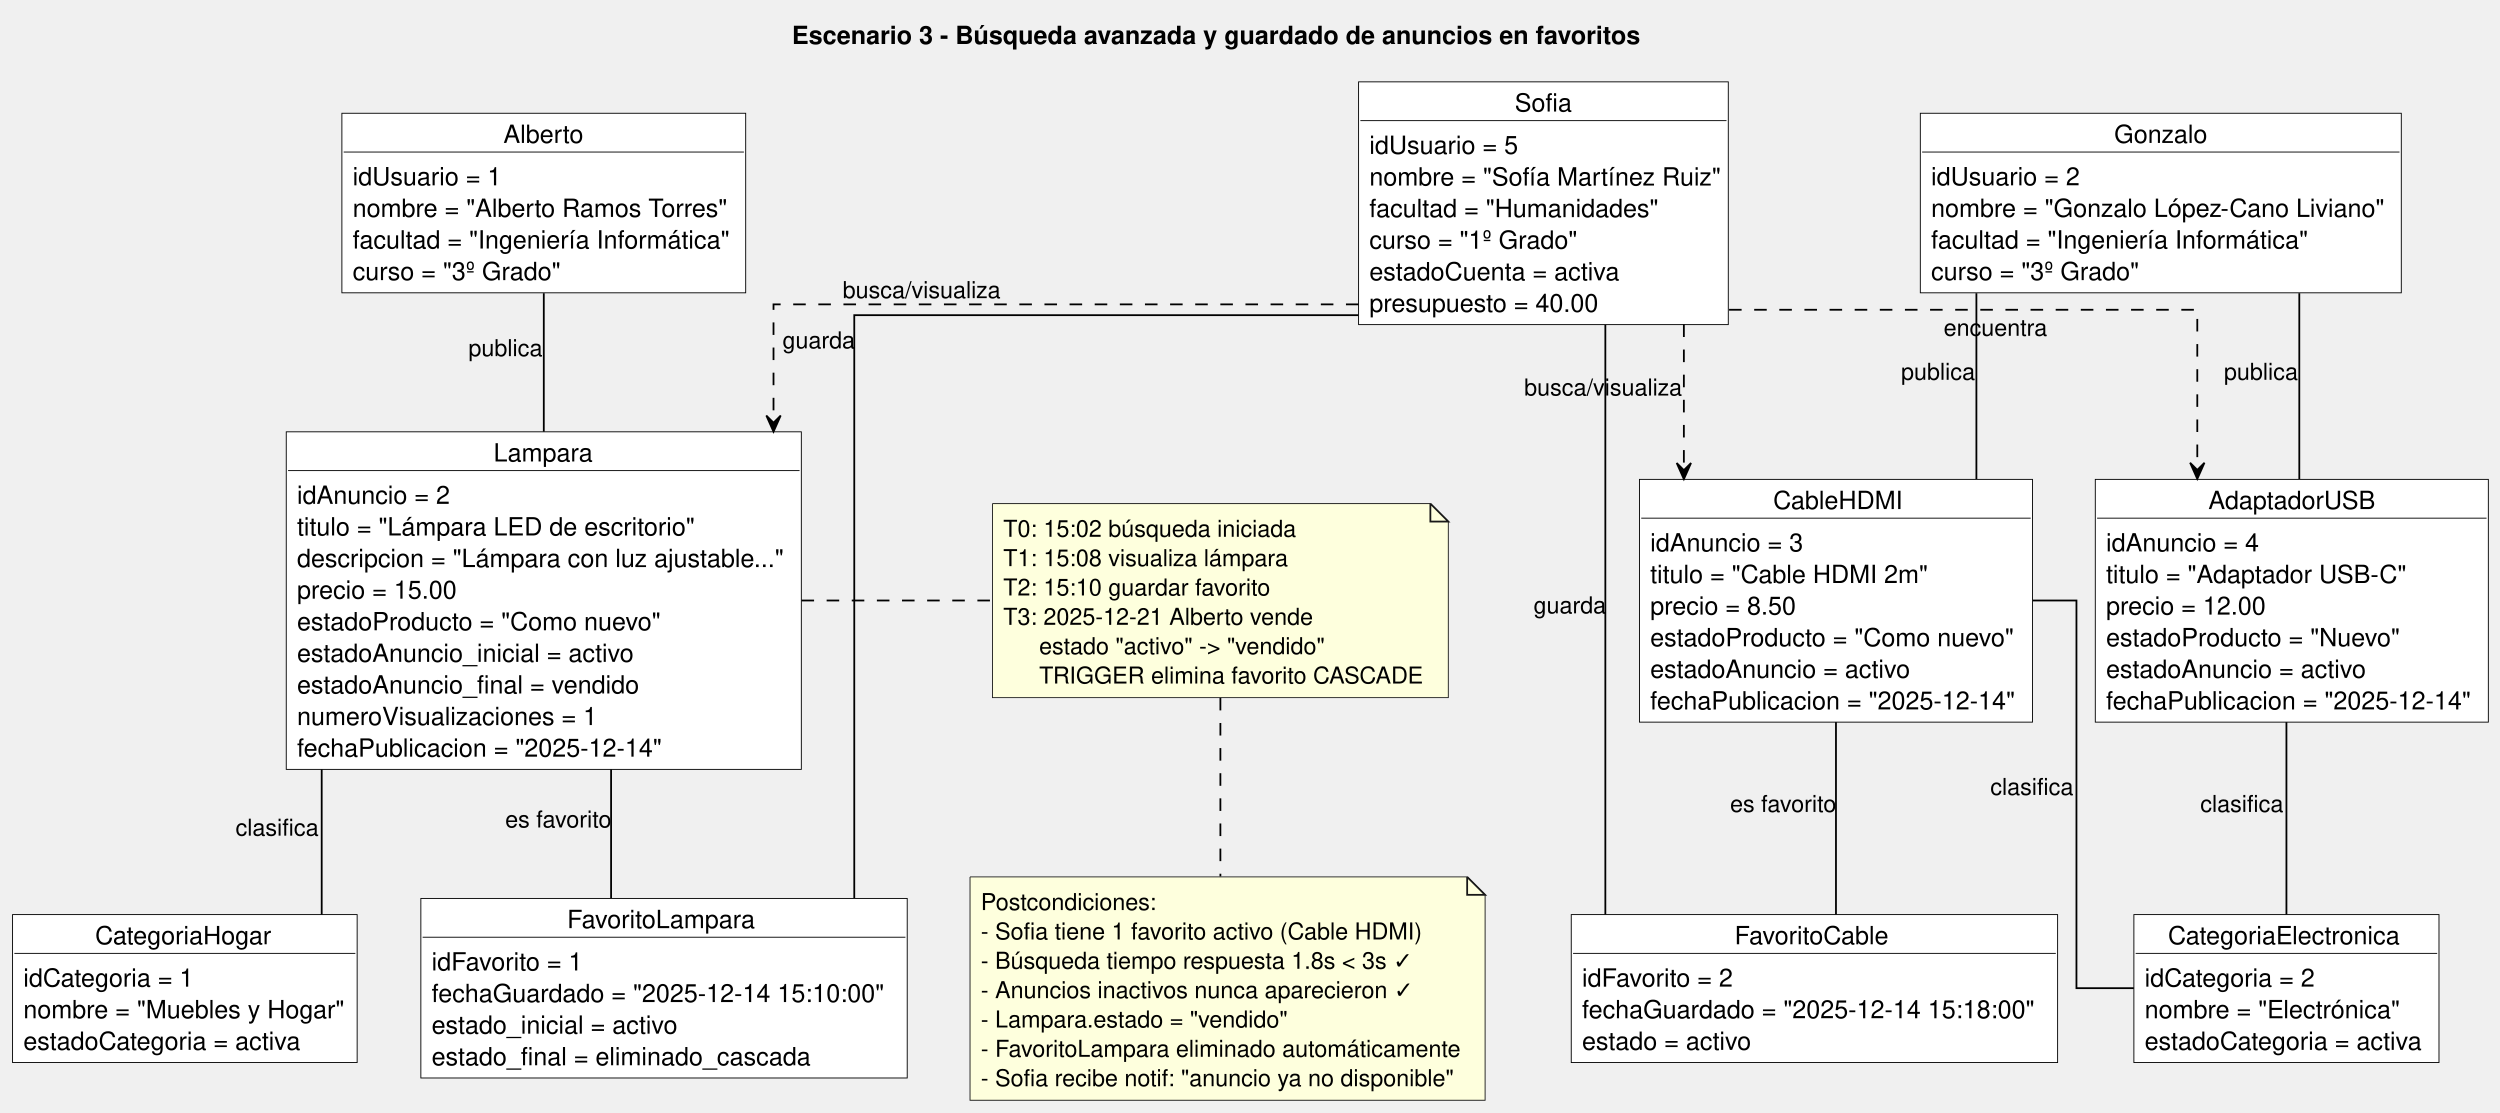
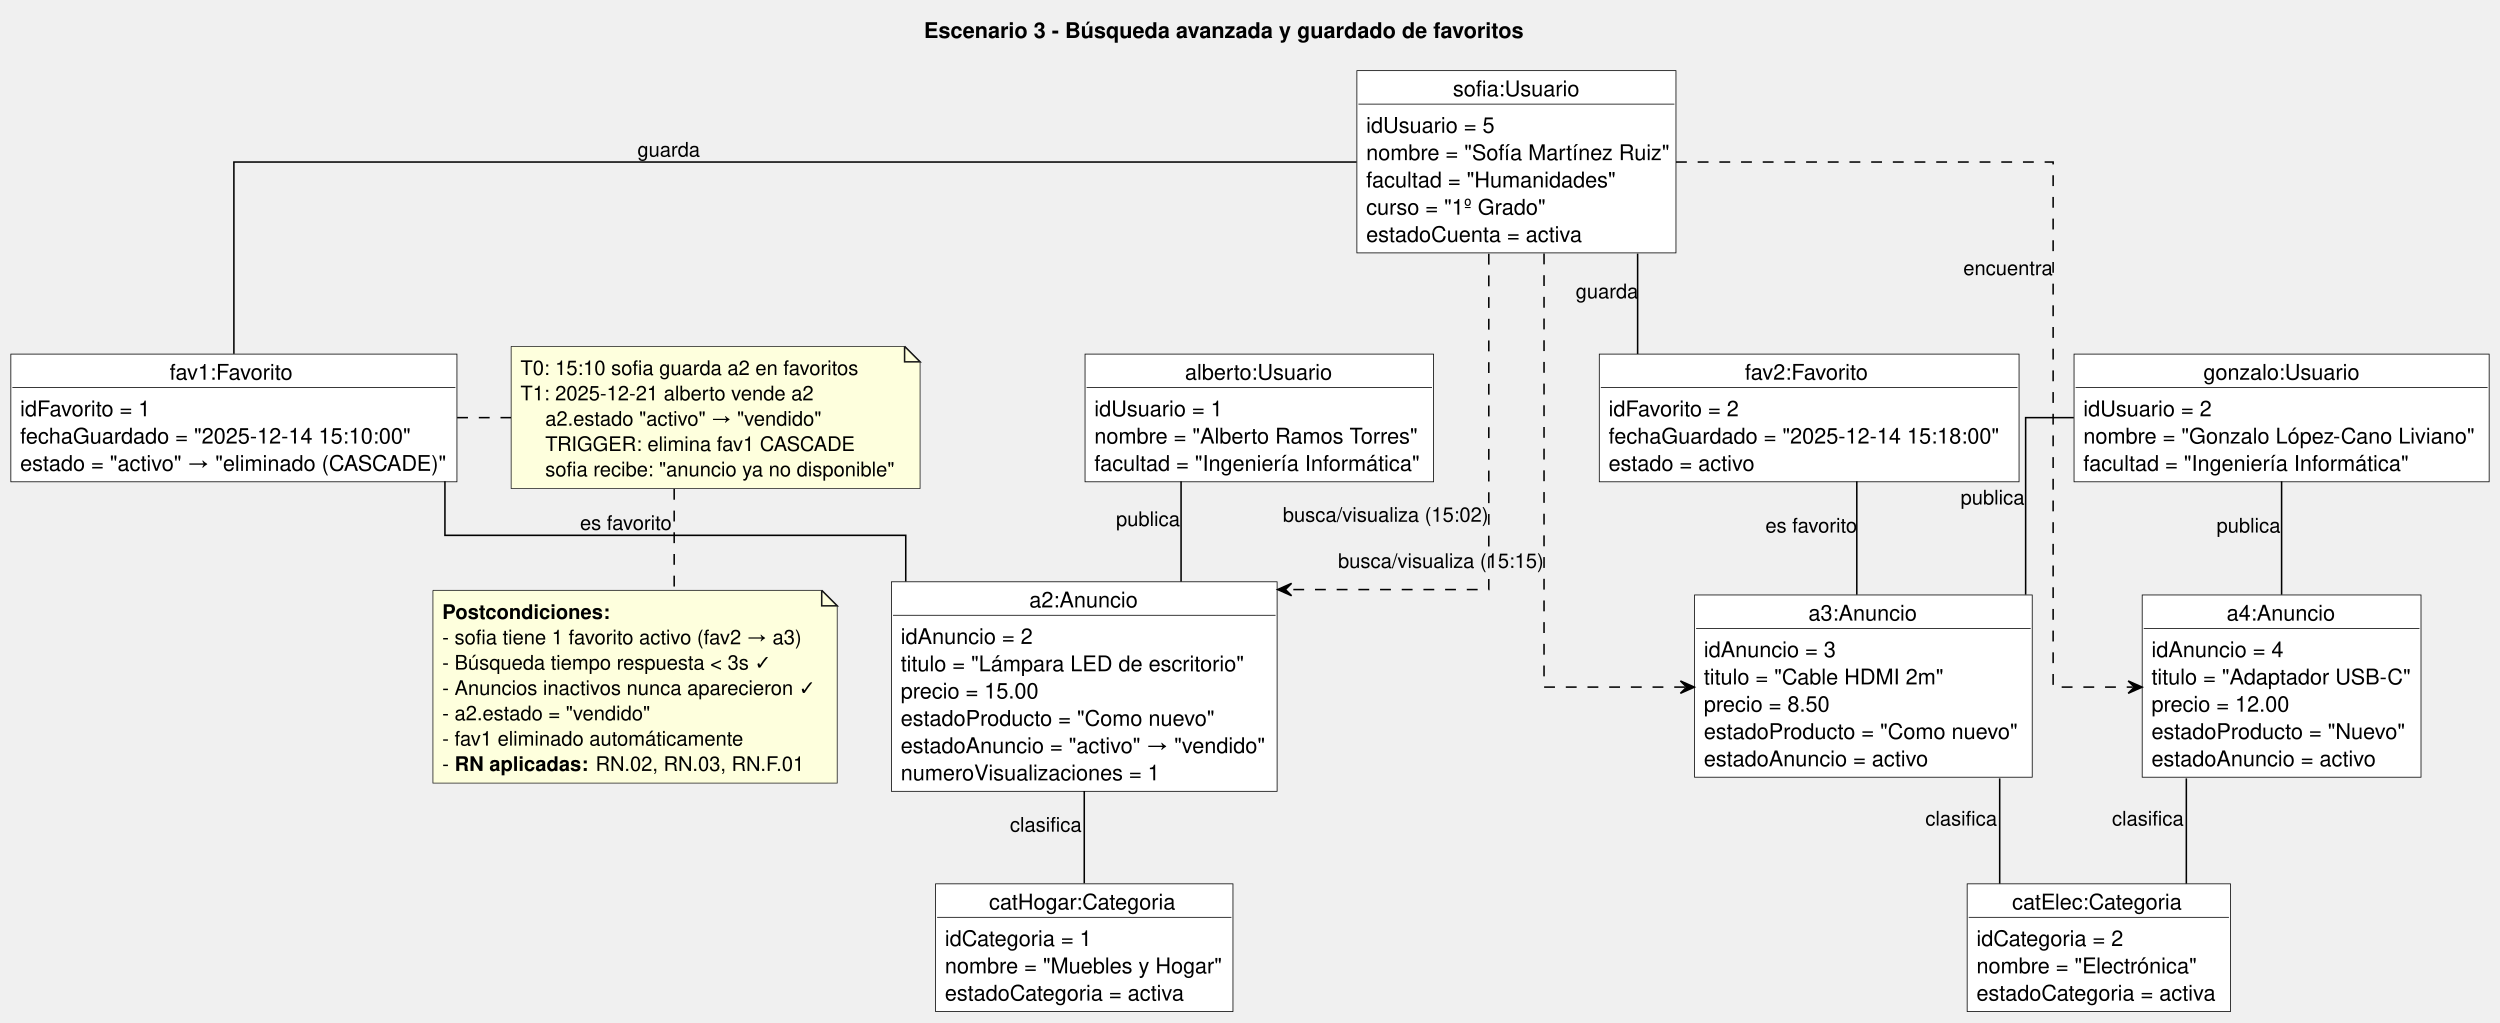
- <svg xmlns="http://www.w3.org/2000/svg" contentStyleType="text/css" height="620px" preserveAspectRatio="none" style="width:1393px;height:620px;background:#FFFFFF;" version="1.1" viewBox="0 0 1393 620" width="1393px" zoomAndPan="magnify">
+ <svg xmlns="http://www.w3.org/2000/svg" contentStyleType="text/css" height="660px" preserveAspectRatio="none" style="width:1614px;height:660px;background:#FFFFFF;" version="1.1" viewBox="0 0 1614 660" width="1614px" zoomAndPan="magnify">
  <defs />
  <g>
-     <text fill="#000000" font-family="Helvetica" font-size="14" font-weight="bold" lengthAdjust="spacing" textLength="497" x="441.25" y="24.533">Escenario 3 - Búsqueda avanzada y guardado de anuncios en favoritos</text>
-     <g id="elem_Sofia">
-       <rect fill="#FFFFFF" height="135.266" style="stroke:#000000;stroke-width:0.5;" width="206" x="757" y="45.609" />
-       <text fill="#000000" font-family="Helvetica" font-size="14" lengthAdjust="spacing" textLength="32" x="844" y="62.143">Sofia</text>
-       <line style="stroke:#000000;stroke-width:0.5;" x1="758" x2="962" y1="67.219" y2="67.219" />
-       <text fill="#000000" font-family="Helvetica" font-size="14" lengthAdjust="spacing" textLength="83" x="763" y="85.752">idUsuario = 5</text>
-       <text fill="#000000" font-family="Helvetica" font-size="14" lengthAdjust="spacing" textLength="194" x="763" y="103.361">nombre = "Sofía Martínez Ruiz"</text>
-       <text fill="#000000" font-family="Helvetica" font-size="14" lengthAdjust="spacing" textLength="162" x="763" y="120.971">facultad = "Humanidades"</text>
-       <text fill="#000000" font-family="Helvetica" font-size="14" lengthAdjust="spacing" textLength="118" x="763" y="138.58">curso = "1º Grado"</text>
-       <text fill="#000000" font-family="Helvetica" font-size="14" lengthAdjust="spacing" textLength="142" x="763" y="156.19">estadoCuenta = activa</text>
-       <text fill="#000000" font-family="Helvetica" font-size="14" lengthAdjust="spacing" textLength="131" x="763" y="173.799">presupuesto = 40.00</text>
+     <text fill="#000000" font-family="Helvetica" font-size="14" font-weight="bold" lengthAdjust="spacing" textLength="407" x="596.5" y="24.533">Escenario 3 - Búsqueda avanzada y guardado de favoritos</text>
+     <g id="elem_sofia">
+       <rect fill="#FFFFFF" height="117.656" style="stroke:#000000;stroke-width:0.5;" width="206" x="876" y="45.609" />
+       <text fill="#000000" font-family="Helvetica" font-size="14" lengthAdjust="spacing" textLength="82" x="938" y="62.143">sofia:Usuario</text>
+       <line style="stroke:#000000;stroke-width:0.5;" x1="877" x2="1081" y1="67.219" y2="67.219" />
+       <text fill="#000000" font-family="Helvetica" font-size="14" lengthAdjust="spacing" textLength="83" x="882" y="85.752">idUsuario = 5</text>
+       <text fill="#000000" font-family="Helvetica" font-size="14" lengthAdjust="spacing" textLength="194" x="882" y="103.361">nombre = "Sofía Martínez Ruiz"</text>
+       <text fill="#000000" font-family="Helvetica" font-size="14" lengthAdjust="spacing" textLength="162" x="882" y="120.971">facultad = "Humanidades"</text>
+       <text fill="#000000" font-family="Helvetica" font-size="14" lengthAdjust="spacing" textLength="118" x="882" y="138.58">curso = "1º Grado"</text>
+       <text fill="#000000" font-family="Helvetica" font-size="14" lengthAdjust="spacing" textLength="142" x="882" y="156.19">estadoCuenta = activa</text>
    </g>
-     <g id="elem_Alberto">
-       <rect fill="#FFFFFF" height="100.047" style="stroke:#000000;stroke-width:0.5;" width="225" x="190.5" y="63.109" />
-       <text fill="#000000" font-family="Helvetica" font-size="14" lengthAdjust="spacing" textLength="45" x="280.5" y="79.643">Alberto</text>
-       <line style="stroke:#000000;stroke-width:0.5;" x1="191.5" x2="414.5" y1="84.719" y2="84.719" />
-       <text fill="#000000" font-family="Helvetica" font-size="14" lengthAdjust="spacing" textLength="83" x="196.5" y="103.252">idUsuario = 1</text>
-       <text fill="#000000" font-family="Helvetica" font-size="14" lengthAdjust="spacing" textLength="213" x="196.5" y="120.861">nombre = "Alberto Ramos Torres"</text>
-       <text fill="#000000" font-family="Helvetica" font-size="14" lengthAdjust="spacing" textLength="211" x="196.5" y="138.471">facultad = "Ingeniería Informática"</text>
-       <text fill="#000000" font-family="Helvetica" font-size="14" lengthAdjust="spacing" textLength="118" x="196.5" y="156.08">curso = "3º Grado"</text>
+     <g id="elem_alberto">
+       <rect fill="#FFFFFF" height="82.438" style="stroke:#000000;stroke-width:0.5;" width="225" x="700.5" y="228.609" />
+       <text fill="#000000" font-family="Helvetica" font-size="14" lengthAdjust="spacing" textLength="96" x="765" y="245.143">alberto:Usuario</text>
+       <line style="stroke:#000000;stroke-width:0.5;" x1="701.5" x2="924.5" y1="250.219" y2="250.219" />
+       <text fill="#000000" font-family="Helvetica" font-size="14" lengthAdjust="spacing" textLength="83" x="706.5" y="268.752">idUsuario = 1</text>
+       <text fill="#000000" font-family="Helvetica" font-size="14" lengthAdjust="spacing" textLength="213" x="706.5" y="286.361">nombre = "Alberto Ramos Torres"</text>
+       <text fill="#000000" font-family="Helvetica" font-size="14" lengthAdjust="spacing" textLength="211" x="706.5" y="303.971">facultad = "Ingeniería Informática"</text>
    </g>
-     <g id="elem_Gonzalo">
-       <rect fill="#FFFFFF" height="100.047" style="stroke:#000000;stroke-width:0.5;" width="268" x="1070" y="63.109" />
-       <text fill="#000000" font-family="Helvetica" font-size="14" lengthAdjust="spacing" textLength="52" x="1178" y="79.643">Gonzalo</text>
-       <line style="stroke:#000000;stroke-width:0.5;" x1="1071" x2="1337" y1="84.719" y2="84.719" />
-       <text fill="#000000" font-family="Helvetica" font-size="14" lengthAdjust="spacing" textLength="83" x="1076" y="103.252">idUsuario = 2</text>
-       <text fill="#000000" font-family="Helvetica" font-size="14" lengthAdjust="spacing" textLength="256" x="1076" y="120.861">nombre = "Gonzalo López-Cano Liviano"</text>
-       <text fill="#000000" font-family="Helvetica" font-size="14" lengthAdjust="spacing" textLength="211" x="1076" y="138.471">facultad = "Ingeniería Informática"</text>
-       <text fill="#000000" font-family="Helvetica" font-size="14" lengthAdjust="spacing" textLength="118" x="1076" y="156.08">curso = "3º Grado"</text>
+     <g id="elem_gonzalo">
+       <rect fill="#FFFFFF" height="82.438" style="stroke:#000000;stroke-width:0.5;" width="268" x="1339" y="228.609" />
+       <text fill="#000000" font-family="Helvetica" font-size="14" lengthAdjust="spacing" textLength="101" x="1422.5" y="245.143">gonzalo:Usuario</text>
+       <line style="stroke:#000000;stroke-width:0.5;" x1="1340" x2="1606" y1="250.219" y2="250.219" />
+       <text fill="#000000" font-family="Helvetica" font-size="14" lengthAdjust="spacing" textLength="83" x="1345" y="268.752">idUsuario = 2</text>
+       <text fill="#000000" font-family="Helvetica" font-size="14" lengthAdjust="spacing" textLength="256" x="1345" y="286.361">nombre = "Gonzalo López-Cano Liviano"</text>
+       <text fill="#000000" font-family="Helvetica" font-size="14" lengthAdjust="spacing" textLength="211" x="1345" y="303.971">facultad = "Ingeniería Informática"</text>
    </g>
-     <g id="elem_CategoriaHogar">
-       <rect fill="#FFFFFF" height="82.438" style="stroke:#000000;stroke-width:0.5;" width="192" x="7" y="509.609" />
-       <text fill="#000000" font-family="Helvetica" font-size="14" lengthAdjust="spacing" textLength="100" x="53" y="526.143">CategoriaHogar</text>
-       <line style="stroke:#000000;stroke-width:0.5;" x1="8" x2="198" y1="531.219" y2="531.219" />
-       <text fill="#000000" font-family="Helvetica" font-size="14" lengthAdjust="spacing" textLength="97" x="13" y="549.752">idCategoria = 1</text>
-       <text fill="#000000" font-family="Helvetica" font-size="14" lengthAdjust="spacing" textLength="180" x="13" y="567.361">nombre = "Muebles y Hogar"</text>
-       <text fill="#000000" font-family="Helvetica" font-size="14" lengthAdjust="spacing" textLength="158" x="13" y="584.971">estadoCategoria = activa</text>
+     <g id="elem_catHogar">
+       <rect fill="#FFFFFF" height="82.438" style="stroke:#000000;stroke-width:0.5;" width="192" x="604" y="570.609" />
+       <text fill="#000000" font-family="Helvetica" font-size="14" lengthAdjust="spacing" textLength="123" x="638.5" y="587.143">catHogar:Categoria</text>
+       <line style="stroke:#000000;stroke-width:0.5;" x1="605" x2="795" y1="592.219" y2="592.219" />
+       <text fill="#000000" font-family="Helvetica" font-size="14" lengthAdjust="spacing" textLength="97" x="610" y="610.752">idCategoria = 1</text>
+       <text fill="#000000" font-family="Helvetica" font-size="14" lengthAdjust="spacing" textLength="180" x="610" y="628.361">nombre = "Muebles y Hogar"</text>
+       <text fill="#000000" font-family="Helvetica" font-size="14" lengthAdjust="spacing" textLength="158" x="610" y="645.971">estadoCategoria = activa</text>
    </g>
-     <g id="elem_CategoriaElectronica">
-       <rect fill="#FFFFFF" height="82.438" style="stroke:#000000;stroke-width:0.5;" width="170" x="1189" y="509.609" />
-       <text fill="#000000" font-family="Helvetica" font-size="14" lengthAdjust="spacing" textLength="132" x="1208" y="526.143">CategoriaElectronica</text>
-       <line style="stroke:#000000;stroke-width:0.5;" x1="1190" x2="1358" y1="531.219" y2="531.219" />
-       <text fill="#000000" font-family="Helvetica" font-size="14" lengthAdjust="spacing" textLength="97" x="1195" y="549.752">idCategoria = 2</text>
-       <text fill="#000000" font-family="Helvetica" font-size="14" lengthAdjust="spacing" textLength="144" x="1195" y="567.361">nombre = "Electrónica"</text>
-       <text fill="#000000" font-family="Helvetica" font-size="14" lengthAdjust="spacing" textLength="158" x="1195" y="584.971">estadoCategoria = activa</text>
+     <g id="elem_catElec">
+       <rect fill="#FFFFFF" height="82.438" style="stroke:#000000;stroke-width:0.5;" width="170" x="1270" y="570.609" />
+       <text fill="#000000" font-family="Helvetica" font-size="14" lengthAdjust="spacing" textLength="112" x="1299" y="587.143">catElec:Categoria</text>
+       <line style="stroke:#000000;stroke-width:0.5;" x1="1271" x2="1439" y1="592.219" y2="592.219" />
+       <text fill="#000000" font-family="Helvetica" font-size="14" lengthAdjust="spacing" textLength="97" x="1276" y="610.752">idCategoria = 2</text>
+       <text fill="#000000" font-family="Helvetica" font-size="14" lengthAdjust="spacing" textLength="144" x="1276" y="628.361">nombre = "Electrónica"</text>
+       <text fill="#000000" font-family="Helvetica" font-size="14" lengthAdjust="spacing" textLength="158" x="1276" y="645.971">estadoCategoria = activa</text>
    </g>
-     <g id="elem_Lampara">
-       <rect fill="#FFFFFF" height="188.094" style="stroke:#000000;stroke-width:0.5;" width="287" x="159.5" y="240.609" />
-       <text fill="#000000" font-family="Helvetica" font-size="14" lengthAdjust="spacing" textLength="56" x="275" y="257.143">Lampara</text>
-       <line style="stroke:#000000;stroke-width:0.5;" x1="160.5" x2="445.5" y1="262.219" y2="262.219" />
-       <text fill="#000000" font-family="Helvetica" font-size="14" lengthAdjust="spacing" textLength="86" x="165.5" y="280.752">idAnuncio = 2</text>
-       <text fill="#000000" font-family="Helvetica" font-size="14" lengthAdjust="spacing" textLength="225" x="165.5" y="298.361">titulo = "Lámpara LED de escritorio"</text>
-       <text fill="#000000" font-family="Helvetica" font-size="14" lengthAdjust="spacing" textLength="275" x="165.5" y="315.971">descripcion = "Lámpara con luz ajustable..."</text>
-       <text fill="#000000" font-family="Helvetica" font-size="14" lengthAdjust="spacing" textLength="91" x="165.5" y="333.58">precio = 15.00</text>
-       <text fill="#000000" font-family="Helvetica" font-size="14" lengthAdjust="spacing" textLength="206" x="165.5" y="351.19">estadoProducto = "Como nuevo"</text>
-       <text fill="#000000" font-family="Helvetica" font-size="14" lengthAdjust="spacing" textLength="190" x="165.5" y="368.799">estadoAnuncio_inicial = activo</text>
-       <text fill="#000000" font-family="Helvetica" font-size="14" lengthAdjust="spacing" textLength="194" x="165.5" y="386.408">estadoAnuncio_final = vendido</text>
-       <text fill="#000000" font-family="Helvetica" font-size="14" lengthAdjust="spacing" textLength="168" x="165.5" y="404.018">numeroVisualizaciones = 1</text>
-       <text fill="#000000" font-family="Helvetica" font-size="14" lengthAdjust="spacing" textLength="207" x="165.5" y="421.627">fechaPublicacion = "2025-12-14"</text>
+     <g id="elem_a2">
+       <rect fill="#FFFFFF" height="135.266" style="stroke:#000000;stroke-width:0.5;" width="249" x="575.5" y="375.609" />
+       <text fill="#000000" font-family="Helvetica" font-size="14" lengthAdjust="spacing" textLength="71" x="664.5" y="392.143">a2:Anuncio</text>
+       <line style="stroke:#000000;stroke-width:0.5;" x1="576.5" x2="823.5" y1="397.219" y2="397.219" />
+       <text fill="#000000" font-family="Helvetica" font-size="14" lengthAdjust="spacing" textLength="86" x="581.5" y="415.752">idAnuncio = 2</text>
+       <text fill="#000000" font-family="Helvetica" font-size="14" lengthAdjust="spacing" textLength="225" x="581.5" y="433.361">titulo = "Lámpara LED de escritorio"</text>
+       <text fill="#000000" font-family="Helvetica" font-size="14" lengthAdjust="spacing" textLength="91" x="581.5" y="450.971">precio = 15.00</text>
+       <text fill="#000000" font-family="Helvetica" font-size="14" lengthAdjust="spacing" textLength="206" x="581.5" y="468.58">estadoProducto = "Como nuevo"</text>
+       <text fill="#000000" font-family="Helvetica" font-size="14" lengthAdjust="spacing" textLength="237" x="581.5" y="486.19">estadoAnuncio = "activo" → "vendido"</text>
+       <text fill="#000000" font-family="Helvetica" font-size="14" lengthAdjust="spacing" textLength="168" x="581.5" y="503.799">numeroVisualizaciones = 1</text>
    </g>
-     <g id="elem_CableHDMI">
-       <rect fill="#FFFFFF" height="135.266" style="stroke:#000000;stroke-width:0.5;" width="219" x="913.5" y="267.109" />
-       <text fill="#000000" font-family="Helvetica" font-size="14" lengthAdjust="spacing" textLength="70" x="988" y="283.643">CableHDMI</text>
-       <line style="stroke:#000000;stroke-width:0.5;" x1="914.5" x2="1131.5" y1="288.719" y2="288.719" />
-       <text fill="#000000" font-family="Helvetica" font-size="14" lengthAdjust="spacing" textLength="86" x="919.5" y="307.252">idAnuncio = 3</text>
-       <text fill="#000000" font-family="Helvetica" font-size="14" lengthAdjust="spacing" textLength="153" x="919.5" y="324.861">titulo = "Cable HDMI 2m"</text>
-       <text fill="#000000" font-family="Helvetica" font-size="14" lengthAdjust="spacing" textLength="83" x="919.5" y="342.471">precio = 8.50</text>
-       <text fill="#000000" font-family="Helvetica" font-size="14" lengthAdjust="spacing" textLength="206" x="919.5" y="360.08">estadoProducto = "Como nuevo"</text>
-       <text fill="#000000" font-family="Helvetica" font-size="14" lengthAdjust="spacing" textLength="147" x="919.5" y="377.69">estadoAnuncio = activo</text>
-       <text fill="#000000" font-family="Helvetica" font-size="14" lengthAdjust="spacing" textLength="207" x="919.5" y="395.299">fechaPublicacion = "2025-12-14"</text>
+     <g id="elem_a3">
+       <rect fill="#FFFFFF" height="117.656" style="stroke:#000000;stroke-width:0.5;" width="218" x="1094" y="384.109" />
+       <text fill="#000000" font-family="Helvetica" font-size="14" lengthAdjust="spacing" textLength="71" x="1167.5" y="400.643">a3:Anuncio</text>
+       <line style="stroke:#000000;stroke-width:0.5;" x1="1095" x2="1311" y1="405.719" y2="405.719" />
+       <text fill="#000000" font-family="Helvetica" font-size="14" lengthAdjust="spacing" textLength="86" x="1100" y="424.252">idAnuncio = 3</text>
+       <text fill="#000000" font-family="Helvetica" font-size="14" lengthAdjust="spacing" textLength="153" x="1100" y="441.861">titulo = "Cable HDMI 2m"</text>
+       <text fill="#000000" font-family="Helvetica" font-size="14" lengthAdjust="spacing" textLength="83" x="1100" y="459.471">precio = 8.50</text>
+       <text fill="#000000" font-family="Helvetica" font-size="14" lengthAdjust="spacing" textLength="206" x="1100" y="477.08">estadoProducto = "Como nuevo"</text>
+       <text fill="#000000" font-family="Helvetica" font-size="14" lengthAdjust="spacing" textLength="147" x="1100" y="494.69">estadoAnuncio = activo</text>
    </g>
-     <g id="elem_AdaptadorUSB">
-       <rect fill="#FFFFFF" height="135.266" style="stroke:#000000;stroke-width:0.5;" width="219" x="1167.5" y="267.109" />
-       <text fill="#000000" font-family="Helvetica" font-size="14" lengthAdjust="spacing" textLength="93" x="1230.5" y="283.643">AdaptadorUSB</text>
-       <line style="stroke:#000000;stroke-width:0.5;" x1="1168.5" x2="1385.5" y1="288.719" y2="288.719" />
-       <text fill="#000000" font-family="Helvetica" font-size="14" lengthAdjust="spacing" textLength="86" x="1173.5" y="307.252">idAnuncio = 4</text>
-       <text fill="#000000" font-family="Helvetica" font-size="14" lengthAdjust="spacing" textLength="168" x="1173.5" y="324.861">titulo = "Adaptador USB-C"</text>
-       <text fill="#000000" font-family="Helvetica" font-size="14" lengthAdjust="spacing" textLength="91" x="1173.5" y="342.471">precio = 12.00</text>
-       <text fill="#000000" font-family="Helvetica" font-size="14" lengthAdjust="spacing" textLength="166" x="1173.5" y="360.08">estadoProducto = "Nuevo"</text>
-       <text fill="#000000" font-family="Helvetica" font-size="14" lengthAdjust="spacing" textLength="147" x="1173.5" y="377.69">estadoAnuncio = activo</text>
-       <text fill="#000000" font-family="Helvetica" font-size="14" lengthAdjust="spacing" textLength="207" x="1173.5" y="395.299">fechaPublicacion = "2025-12-14"</text>
+     <g id="elem_a4">
+       <rect fill="#FFFFFF" height="117.656" style="stroke:#000000;stroke-width:0.5;" width="180" x="1383" y="384.109" />
+       <text fill="#000000" font-family="Helvetica" font-size="14" lengthAdjust="spacing" textLength="71" x="1437.5" y="400.643">a4:Anuncio</text>
+       <line style="stroke:#000000;stroke-width:0.5;" x1="1384" x2="1562" y1="405.719" y2="405.719" />
+       <text fill="#000000" font-family="Helvetica" font-size="14" lengthAdjust="spacing" textLength="86" x="1389" y="424.252">idAnuncio = 4</text>
+       <text fill="#000000" font-family="Helvetica" font-size="14" lengthAdjust="spacing" textLength="168" x="1389" y="441.861">titulo = "Adaptador USB-C"</text>
+       <text fill="#000000" font-family="Helvetica" font-size="14" lengthAdjust="spacing" textLength="91" x="1389" y="459.471">precio = 12.00</text>
+       <text fill="#000000" font-family="Helvetica" font-size="14" lengthAdjust="spacing" textLength="166" x="1389" y="477.08">estadoProducto = "Nuevo"</text>
+       <text fill="#000000" font-family="Helvetica" font-size="14" lengthAdjust="spacing" textLength="147" x="1389" y="494.69">estadoAnuncio = activo</text>
    </g>
-     <g id="elem_FavoritoLampara">
-       <rect fill="#FFFFFF" height="100.047" style="stroke:#000000;stroke-width:0.5;" width="271" x="234.5" y="500.609" />
-       <text fill="#000000" font-family="Helvetica" font-size="14" lengthAdjust="spacing" textLength="108" x="316" y="517.143">FavoritoLampara</text>
-       <line style="stroke:#000000;stroke-width:0.5;" x1="235.5" x2="504.5" y1="522.219" y2="522.219" />
-       <text fill="#000000" font-family="Helvetica" font-size="14" lengthAdjust="spacing" textLength="87" x="240.5" y="540.752">idFavorito = 1</text>
-       <text fill="#000000" font-family="Helvetica" font-size="14" lengthAdjust="spacing" textLength="259" x="240.5" y="558.361">fechaGuardado = "2025-12-14 15:10:00"</text>
-       <text fill="#000000" font-family="Helvetica" font-size="14" lengthAdjust="spacing" textLength="139" x="240.5" y="575.971">estado_inicial = activo</text>
-       <text fill="#000000" font-family="Helvetica" font-size="14" lengthAdjust="spacing" textLength="214" x="240.5" y="593.58">estado_final = eliminado_cascada</text>
+     <g id="elem_fav1">
+       <rect fill="#FFFFFF" height="82.438" style="stroke:#000000;stroke-width:0.5;" width="288" x="7" y="228.609" />
+       <text fill="#000000" font-family="Helvetica" font-size="14" lengthAdjust="spacing" textLength="83" x="109.5" y="245.143">fav1:Favorito</text>
+       <line style="stroke:#000000;stroke-width:0.5;" x1="8" x2="294" y1="250.219" y2="250.219" />
+       <text fill="#000000" font-family="Helvetica" font-size="14" lengthAdjust="spacing" textLength="87" x="13" y="268.752">idFavorito = 1</text>
+       <text fill="#000000" font-family="Helvetica" font-size="14" lengthAdjust="spacing" textLength="259" x="13" y="286.361">fechaGuardado = "2025-12-14 15:10:00"</text>
+       <text fill="#000000" font-family="Helvetica" font-size="14" lengthAdjust="spacing" textLength="276" x="13" y="303.971">estado = "activo" → "eliminado (CASCADE)"</text>
    </g>
-     <g id="elem_FavoritoCable">
-       <rect fill="#FFFFFF" height="82.438" style="stroke:#000000;stroke-width:0.5;" width="271" x="875.5" y="509.609" />
-       <text fill="#000000" font-family="Helvetica" font-size="14" lengthAdjust="spacing" textLength="89" x="966.5" y="526.143">FavoritoCable</text>
-       <line style="stroke:#000000;stroke-width:0.5;" x1="876.5" x2="1145.5" y1="531.219" y2="531.219" />
-       <text fill="#000000" font-family="Helvetica" font-size="14" lengthAdjust="spacing" textLength="87" x="881.5" y="549.752">idFavorito = 2</text>
-       <text fill="#000000" font-family="Helvetica" font-size="14" lengthAdjust="spacing" textLength="259" x="881.5" y="567.361">fechaGuardado = "2025-12-14 15:18:00"</text>
-       <text fill="#000000" font-family="Helvetica" font-size="14" lengthAdjust="spacing" textLength="96" x="881.5" y="584.971">estado = activo</text>
+     <g id="elem_fav2">
+       <rect fill="#FFFFFF" height="82.438" style="stroke:#000000;stroke-width:0.5;" width="271" x="1032.5" y="228.609" />
+       <text fill="#000000" font-family="Helvetica" font-size="14" lengthAdjust="spacing" textLength="83" x="1126.5" y="245.143">fav2:Favorito</text>
+       <line style="stroke:#000000;stroke-width:0.5;" x1="1033.5" x2="1302.5" y1="250.219" y2="250.219" />
+       <text fill="#000000" font-family="Helvetica" font-size="14" lengthAdjust="spacing" textLength="87" x="1038.5" y="268.752">idFavorito = 2</text>
+       <text fill="#000000" font-family="Helvetica" font-size="14" lengthAdjust="spacing" textLength="259" x="1038.5" y="286.361">fechaGuardado = "2025-12-14 15:18:00"</text>
+       <text fill="#000000" font-family="Helvetica" font-size="14" lengthAdjust="spacing" textLength="96" x="1038.5" y="303.971">estado = activo</text>
    </g>
    <g id="elem_GMN25">
-       <path d="M553,280.609 L553,388.719 L807,388.719 L807,290.609 L797,280.609 L553,280.609 " fill="#FEFFDD" style="stroke:#181818;stroke-width:0.5;" />
-       <path d="M797,280.609 L797,290.609 L807,290.609 L797,280.609 " fill="#FEFFDD" style="stroke:#181818;stroke-width:1.0;" />
-       <text fill="#000000" font-family="Helvetica" font-size="13" lengthAdjust="spacing" textLength="162" x="559" y="299.104">T0: 15:02 búsqueda iniciada</text>
-       <text fill="#000000" font-family="Helvetica" font-size="13" lengthAdjust="spacing" textLength="157" x="559" y="315.456">T1: 15:08 visualiza lámpara</text>
-       <text fill="#000000" font-family="Helvetica" font-size="13" lengthAdjust="spacing" textLength="145" x="559" y="331.808">T2: 15:10 guardar favorito</text>
-       <text fill="#000000" font-family="Helvetica" font-size="13" lengthAdjust="spacing" textLength="168" x="559" y="348.159">T3: 2025-12-21 Alberto vende</text>
-       <text fill="#000000" font-family="Helvetica" font-size="13" lengthAdjust="spacing" textLength="159" x="579" y="364.511">estado "activo" -&gt; "vendido"</text>
-       <text fill="#000000" font-family="Helvetica" font-size="13" lengthAdjust="spacing" textLength="213" x="579" y="380.862">TRIGGER elimina favorito CASCADE</text>
+       <path d="M330,223.609 L330,315.367 L594,315.367 L594,233.609 L584,223.609 L330,223.609 " fill="#FEFFDD" style="stroke:#181818;stroke-width:0.5;" />
+       <path d="M584,223.609 L584,233.609 L594,233.609 L584,223.609 " fill="#FEFFDD" style="stroke:#181818;stroke-width:1.0;" />
+       <text fill="#000000" font-family="Helvetica" font-size="13" lengthAdjust="spacing" textLength="215" x="336" y="242.105">T0: 15:10 sofia guarda a2 en favoritos</text>
+       <text fill="#000000" font-family="Helvetica" font-size="13" lengthAdjust="spacing" textLength="184" x="336" y="258.456">T1: 2025-12-21 alberto vende a2</text>
+       <text fill="#000000" font-family="Helvetica" font-size="13" lengthAdjust="spacing" textLength="176" x="352" y="274.808">a2.estado "activo" → "vendido"</text>
+       <text fill="#000000" font-family="Helvetica" font-size="13" lengthAdjust="spacing" textLength="199" x="352" y="291.159">TRIGGER: elimina fav1 CASCADE</text>
+       <text fill="#000000" font-family="Helvetica" font-size="13" lengthAdjust="spacing" textLength="227" x="352" y="307.511">sofia recibe: "anuncio ya no disponible"</text>
    </g>
    <g id="elem_GMN28">
-       <path d="M540.5,488.609 L540.5,613.07 L827.5,613.07 L827.5,498.609 L817.5,488.609 L540.5,488.609 " fill="#FEFFDD" style="stroke:#181818;stroke-width:0.5;" />
-       <path d="M817.5,488.609 L817.5,498.609 L827.5,498.609 L817.5,488.609 " fill="#FEFFDD" style="stroke:#181818;stroke-width:1.0;" />
-       <text fill="#000000" font-family="Helvetica" font-size="13" lengthAdjust="spacing" textLength="100" x="546.5" y="507.104">Postcondiciones:</text>
-       <text fill="#000000" font-family="Helvetica" font-size="13" lengthAdjust="spacing" textLength="242" x="546.5" y="523.456">- Sofia tiene 1 favorito activo (Cable HDMI)</text>
-       <text fill="#000000" font-family="Helvetica" font-size="13" lengthAdjust="spacing" textLength="243" x="546.5" y="539.808">- Búsqueda tiempo respuesta 1.8s &lt; 3s ✓</text>
-       <text fill="#000000" font-family="Helvetica" font-size="13" lengthAdjust="spacing" textLength="240" x="546.5" y="556.159">- Anuncios inactivos nunca aparecieron ✓</text>
-       <text fill="#000000" font-family="Helvetica" font-size="13" lengthAdjust="spacing" textLength="170" x="546.5" y="572.511">- Lampara.estado = "vendido"</text>
-       <text fill="#000000" font-family="Helvetica" font-size="13" lengthAdjust="spacing" textLength="266" x="546.5" y="588.862">- FavoritoLampara eliminado automáticamente</text>
-       <text fill="#000000" font-family="Helvetica" font-size="13" lengthAdjust="spacing" textLength="265" x="546.5" y="605.214">- Sofia recibe notif: "anuncio ya no disponible"</text>
+       <path d="M279.5,381.109 L279.5,505.57 L540.5,505.57 L540.5,391.109 L530.5,381.109 L279.5,381.109 " fill="#FEFFDD" style="stroke:#181818;stroke-width:0.5;" />
+       <path d="M530.5,381.109 L530.5,391.109 L540.5,391.109 L530.5,381.109 " fill="#FEFFDD" style="stroke:#181818;stroke-width:1.0;" />
+       <text fill="#000000" font-family="Helvetica" font-size="13" font-weight="bold" lengthAdjust="spacing" textLength="107" x="285.5" y="399.604">Postcondiciones:</text>
+       <text fill="#000000" font-family="Helvetica" font-size="13" lengthAdjust="spacing" textLength="226" x="285.5" y="415.956">- sofia tiene 1 favorito activo (fav2 → a3)</text>
+       <text fill="#000000" font-family="Helvetica" font-size="13" lengthAdjust="spacing" textLength="214" x="285.5" y="432.308">- Búsqueda tiempo respuesta &lt; 3s ✓</text>
+       <text fill="#000000" font-family="Helvetica" font-size="13" lengthAdjust="spacing" textLength="240" x="285.5" y="448.659">- Anuncios inactivos nunca aparecieron ✓</text>
+       <text fill="#000000" font-family="Helvetica" font-size="13" lengthAdjust="spacing" textLength="134" x="285.5" y="465.011">- a2.estado = "vendido"</text>
+       <text fill="#000000" font-family="Helvetica" font-size="13" lengthAdjust="spacing" textLength="193" x="285.5" y="481.362">- fav1 eliminado automáticamente</text>
+       <text fill="#000000" font-family="Helvetica" font-size="13" lengthAdjust="spacing" textLength="4" x="285.5" y="497.714">-</text>
+       <text fill="#000000" font-family="Helvetica" font-size="13" font-weight="bold" lengthAdjust="spacing" textLength="87" x="293.5" y="497.714">RN aplicadas:</text>
+       <text fill="#000000" font-family="Helvetica" font-size="13" lengthAdjust="spacing" textLength="136" x="384.5" y="497.714">RN.02, RN.03, RN.F.01</text>
    </g>
-     <g id="link_Sofia_FavoritoLampara">
-       <path codeLine="89" d="M756.84,175.609 C643.1,175.609 476,175.609 476,175.609 C476,175.609 476,398.239 476,500.419 " fill="none" id="Sofia-FavoritoLampara" style="stroke:#000000;stroke-width:1.0;" />
-       <text fill="#000000" font-family="Helvetica" font-size="13" lengthAdjust="spacing" textLength="39" x="436" y="194.095">guarda</text>
+     <g id="link_sofia_fav1">
+       <path codeLine="80" d="M875.81,104.609 C653.85,104.609 151,104.609 151,104.609 C151,104.609 151,179.529 151,228.399 " fill="none" id="sofia-fav1" style="stroke:#000000;stroke-width:1.0;" />
+       <text fill="#000000" font-family="Helvetica" font-size="13" lengthAdjust="spacing" textLength="39" x="411.51" y="101.105">guarda</text>
    </g>
-     <g id="link_Sofia_FavoritoCable">
-       <path codeLine="90" d="M894.5,180.989 C894.5,272.909 894.5,434.139 894.5,509.549 " fill="none" id="Sofia-FavoritoCable" style="stroke:#000000;stroke-width:1.0;" />
-       <text fill="#000000" font-family="Helvetica" font-size="13" lengthAdjust="spacing" textLength="39" x="854.5" y="341.764">guarda</text>
+     <g id="link_sofia_fav2">
+       <path codeLine="81" d="M1057.25,163.709 C1057.25,185.169 1057.25,208.919 1057.25,228.489 " fill="none" id="sofia-fav2" style="stroke:#000000;stroke-width:1.0;" />
+       <text fill="#000000" font-family="Helvetica" font-size="13" lengthAdjust="spacing" textLength="39" x="1017.25" y="192.595">guarda</text>
    </g>
-     <g id="link_Lampara_FavoritoLampara">
-       <path codeLine="92" d="M340.5,428.719 C340.5,453.389 340.5,479.049 340.5,500.419 " fill="none" id="Lampara-FavoritoLampara" style="stroke:#000000;stroke-width:1.0;" />
-       <text fill="#000000" font-family="Helvetica" font-size="13" lengthAdjust="spacing" textLength="58" x="281.5" y="461.065">es favorito</text>
+     <g id="link_fav1_a2">
+       <path codeLine="83" d="M287.25,310.719 C287.25,328.629 287.25,345.609 287.25,345.609 C287.25,345.609 584.75,345.609 584.75,345.609 C584.75,345.609 584.75,358.759 584.75,375.389 " fill="none" id="fav1-a2" style="stroke:#000000;stroke-width:1.0;" />
+       <text fill="#000000" font-family="Helvetica" font-size="13" lengthAdjust="spacing" textLength="58" x="374.45" y="342.104">es favorito</text>
    </g>
-     <g id="link_CableHDMI_FavoritoCable">
-       <path codeLine="93" d="M1023,402.359 C1023,437.499 1023,479.269 1023,509.499 " fill="none" id="CableHDMI-FavoritoCable" style="stroke:#000000;stroke-width:1.0;" />
-       <text fill="#000000" font-family="Helvetica" font-size="13" lengthAdjust="spacing" textLength="58" x="964" y="452.425">es favorito</text>
+     <g id="link_fav2_a3">
+       <path codeLine="84" d="M1198.75,310.729 C1198.75,332.569 1198.75,359.809 1198.75,383.899 " fill="none" id="fav2-a3" style="stroke:#000000;stroke-width:1.0;" />
+       <text fill="#000000" font-family="Helvetica" font-size="13" lengthAdjust="spacing" textLength="58" x="1139.75" y="343.805">es favorito</text>
    </g>
-     <g id="link_Alberto_Lampara">
-       <path codeLine="95" d="M303,163.369 C303,186.219 303,214.019 303,240.519 " fill="none" id="Alberto-Lampara" style="stroke:#000000;stroke-width:1.0;" />
-       <text fill="#000000" font-family="Helvetica" font-size="13" lengthAdjust="spacing" textLength="41" x="261" y="198.445">publica</text>
+     <g id="link_alberto_a2">
+       <path codeLine="86" d="M762.5,310.729 C762.5,330.069 762.5,353.639 762.5,375.499 " fill="none" id="alberto-a2" style="stroke:#000000;stroke-width:1.0;" />
+       <text fill="#000000" font-family="Helvetica" font-size="13" lengthAdjust="spacing" textLength="41" x="720.5" y="339.604">publica</text>
    </g>
-     <g id="link_Gonzalo_CableHDMI">
-       <path codeLine="96" d="M1101.25,163.369 C1101.25,194.009 1101.25,233.549 1101.25,266.909 " fill="none" id="Gonzalo-CableHDMI" style="stroke:#000000;stroke-width:1.0;" />
-       <text fill="#000000" font-family="Helvetica" font-size="13" lengthAdjust="spacing" textLength="41" x="1059.25" y="211.635">publica</text>
+     <g id="link_gonzalo_a3">
+       <path codeLine="87" d="M1338.83,269.609 C1320.46,269.609 1307.75,269.609 1307.75,269.609 C1307.75,269.609 1307.75,333.619 1307.75,383.889 " fill="none" id="gonzalo-a3" style="stroke:#000000;stroke-width:1.0;" />
+       <text fill="#000000" font-family="Helvetica" font-size="13" lengthAdjust="spacing" textLength="41" x="1265.75" y="325.704">publica</text>
    </g>
-     <g id="link_Gonzalo_AdaptadorUSB">
-       <path codeLine="97" d="M1281.17,163.369 C1281.17,194.009 1281.17,233.549 1281.17,266.909 " fill="none" id="Gonzalo-AdaptadorUSB" style="stroke:#000000;stroke-width:1.0;" />
-       <text fill="#000000" font-family="Helvetica" font-size="13" lengthAdjust="spacing" textLength="41" x="1239.17" y="211.635">publica</text>
+     <g id="link_gonzalo_a4">
+       <path codeLine="88" d="M1473,310.729 C1473,332.569 1473,359.809 1473,383.899 " fill="none" id="gonzalo-a4" style="stroke:#000000;stroke-width:1.0;" />
+       <text fill="#000000" font-family="Helvetica" font-size="13" lengthAdjust="spacing" textLength="41" x="1431" y="343.805">publica</text>
    </g>
-     <g id="link_Lampara_CategoriaHogar">
-       <path codeLine="99" d="M179.25,428.719 C179.25,457.029 179.25,486.629 179.25,509.579 " fill="none" id="Lampara-CategoriaHogar" style="stroke:#000000;stroke-width:1.0;" />
-       <text fill="#000000" font-family="Helvetica" font-size="13" lengthAdjust="spacing" textLength="47" x="131.25" y="465.644">clasifica</text>
+     <g id="link_a2_catHogar">
+       <path codeLine="90" d="M700,510.669 C700,530.819 700,552.289 700,570.219 " fill="none" id="a2-catHogar" style="stroke:#000000;stroke-width:1.0;" />
+       <text fill="#000000" font-family="Helvetica" font-size="13" lengthAdjust="spacing" textLength="47" x="652" y="536.944">clasifica</text>
    </g>
-     <g id="link_CableHDMI_CategoriaElectronica">
-       <path codeLine="100" d="M1132.73,334.609 C1147.12,334.609 1157,334.609 1157,334.609 C1157,334.609 1157,550.609 1157,550.609 C1157,550.609 1170.83,550.609 1188.97,550.609 " fill="none" id="CableHDMI-CategoriaElectronica" style="stroke:#000000;stroke-width:1.0;" />
-       <text fill="#000000" font-family="Helvetica" font-size="13" lengthAdjust="spacing" textLength="47" x="1109" y="442.954">clasifica</text>
+     <g id="link_a3_catElec">
+       <path codeLine="91" d="M1291,502.519 C1291,524.969 1291,550.009 1291,570.439 " fill="none" id="a3-catElec" style="stroke:#000000;stroke-width:1.0;" />
+       <text fill="#000000" font-family="Helvetica" font-size="13" lengthAdjust="spacing" textLength="47" x="1243" y="532.975">clasifica</text>
    </g>
-     <g id="link_AdaptadorUSB_CategoriaElectronica">
-       <path codeLine="101" d="M1274,402.359 C1274,437.499 1274,479.269 1274,509.499 " fill="none" id="AdaptadorUSB-CategoriaElectronica" style="stroke:#000000;stroke-width:1.0;" />
-       <text fill="#000000" font-family="Helvetica" font-size="13" lengthAdjust="spacing" textLength="47" x="1226" y="452.425">clasifica</text>
+     <g id="link_a4_catElec">
+       <path codeLine="92" d="M1411.5,502.519 C1411.5,524.969 1411.5,550.009 1411.5,570.439 " fill="none" id="a4-catElec" style="stroke:#000000;stroke-width:1.0;" />
+       <text fill="#000000" font-family="Helvetica" font-size="13" lengthAdjust="spacing" textLength="47" x="1363.5" y="532.975">clasifica</text>
    </g>
-     <g id="link_Sofia_Lampara">
-       <path codeLine="103" d="M756.97,169.609 C630.04,169.609 431,169.609 431,169.609 C431,169.609 431,197.489 431,234.539 " fill="none" id="Sofia-to-Lampara" style="stroke:#000000;stroke-width:1.0;stroke-dasharray:7.0,7.0;" />
-       <polygon fill="#000000" points="431,240.539,435,231.539,431,235.539,427,231.539,431,240.539" style="stroke:#000000;stroke-width:1.0;" />
-       <text fill="#000000" font-family="Helvetica" font-size="13" lengthAdjust="spacing" textLength="88" x="469.52" y="166.105">busca/visualiza</text>
+     <g id="link_sofia_a2">
+       <path codeLine="94" d="M961.17,163.819 C961.17,244.919 961.17,380.609 961.17,380.609 C961.17,380.609 897.99,380.609 830.85,380.609 " fill="none" id="sofia-to-a2" style="stroke:#000000;stroke-width:1.0;stroke-dasharray:7.0,7.0;" />
+       <polygon fill="#000000" points="824.85,380.609,833.85,384.609,829.85,380.609,833.85,376.609,824.85,380.609" style="stroke:#000000;stroke-width:1.0;" />
+       <text fill="#000000" font-family="Helvetica" font-size="13" lengthAdjust="spacing" textLength="132" x="828.17" y="336.865">busca/visualiza (15:02)</text>
    </g>
-     <g id="link_Sofia_CableHDMI">
-       <path codeLine="104" d="M938.25,180.769 C938.25,208.119 938.25,233.629 938.25,260.979 " fill="none" id="Sofia-to-CableHDMI" style="stroke:#000000;stroke-width:1.0;stroke-dasharray:7.0,7.0;" />
-       <polygon fill="#000000" points="938.25,266.979,942.25,257.979,938.25,261.979,934.25,257.979,938.25,266.979" style="stroke:#000000;stroke-width:1.0;" />
-       <text fill="#000000" font-family="Helvetica" font-size="13" lengthAdjust="spacing" textLength="88" x="849.25" y="220.375">busca/visualiza</text>
+     <g id="link_sofia_a3">
+       <path codeLine="95" d="M996.83,163.659 C996.83,260.789 996.83,443.609 996.83,443.609 C996.83,443.609 1038.43,443.609 1087.88,443.609 " fill="none" id="sofia-to-a3" style="stroke:#000000;stroke-width:1.0;stroke-dasharray:7.0,7.0;" />
+       <polygon fill="#000000" points="1093.88,443.609,1084.88,439.609,1088.88,443.609,1084.88,447.609,1093.88,443.609" style="stroke:#000000;stroke-width:1.0;" />
+       <text fill="#000000" font-family="Helvetica" font-size="13" lengthAdjust="spacing" textLength="132" x="863.83" y="366.654">busca/visualiza (15:15)</text>
    </g>
-     <g id="link_Sofia_AdaptadorUSB">
-       <path codeLine="105" d="M963.43,172.609 C1071.14,172.609 1224.33,172.609 1224.33,172.609 C1224.33,172.609 1224.33,216.449 1224.33,260.849 " fill="none" id="Sofia-to-AdaptadorUSB" style="stroke:#000000;stroke-width:1.0;stroke-dasharray:7.0,7.0;" />
-       <polygon fill="#000000" points="1224.33,266.849,1228.33,257.849,1224.33,261.849,1220.33,257.849,1224.33,266.849" style="stroke:#000000;stroke-width:1.0;" />
-       <text fill="#000000" font-family="Helvetica" font-size="13" lengthAdjust="spacing" textLength="57" x="1083" y="187.105">encuentra</text>
+     <g id="link_sofia_a4">
+       <path codeLine="96" d="M1082.02,104.609 C1184.16,104.609 1325.5,104.609 1325.5,104.609 C1325.5,104.609 1325.5,443.609 1325.5,443.609 C1325.5,443.609 1346.24,443.609 1376.95,443.609 " fill="none" id="sofia-to-a4" style="stroke:#000000;stroke-width:1.0;stroke-dasharray:7.0,7.0;" />
+       <polygon fill="#000000" points="1382.95,443.609,1373.95,439.609,1377.95,443.609,1373.95,447.609,1382.95,443.609" style="stroke:#000000;stroke-width:1.0;" />
+       <text fill="#000000" font-family="Helvetica" font-size="13" lengthAdjust="spacing" textLength="57" x="1267.5" y="177.595">encuentra</text>
    </g>
-     <g id="link_Lampara_GMN25">
-       <path d="M446.6,334.609 C481.56,334.609 518.71,334.609 552.84,334.609 " fill="none" id="Lampara-GMN25" style="stroke:#000000;stroke-width:1.0;stroke-dasharray:7.0,7.0;" />
+     <g id="link_fav1_GMN25">
+       <path d="M295.12,269.609 C306.72,269.609 318.4,269.609 329.91,269.609 " fill="none" id="fav1-GMN25" style="stroke:#000000;stroke-width:1.0;stroke-dasharray:7.0,7.0;" />
    </g>
    <g id="link_GMN25_GMN28">
-       <path d="M680,388.839 C680,419.079 680,456.869 680,488.329 " fill="none" id="GMN25-GMN28" style="stroke:#000000;stroke-width:1.0;stroke-dasharray:7.0,7.0;" />
+       <path d="M435.25,315.649 C435.25,335.629 435.25,359.329 435.25,380.839 " fill="none" id="GMN25-GMN28" style="stroke:#000000;stroke-width:1.0;stroke-dasharray:7.0,7.0;" />
    </g>
  </g>
</svg>
